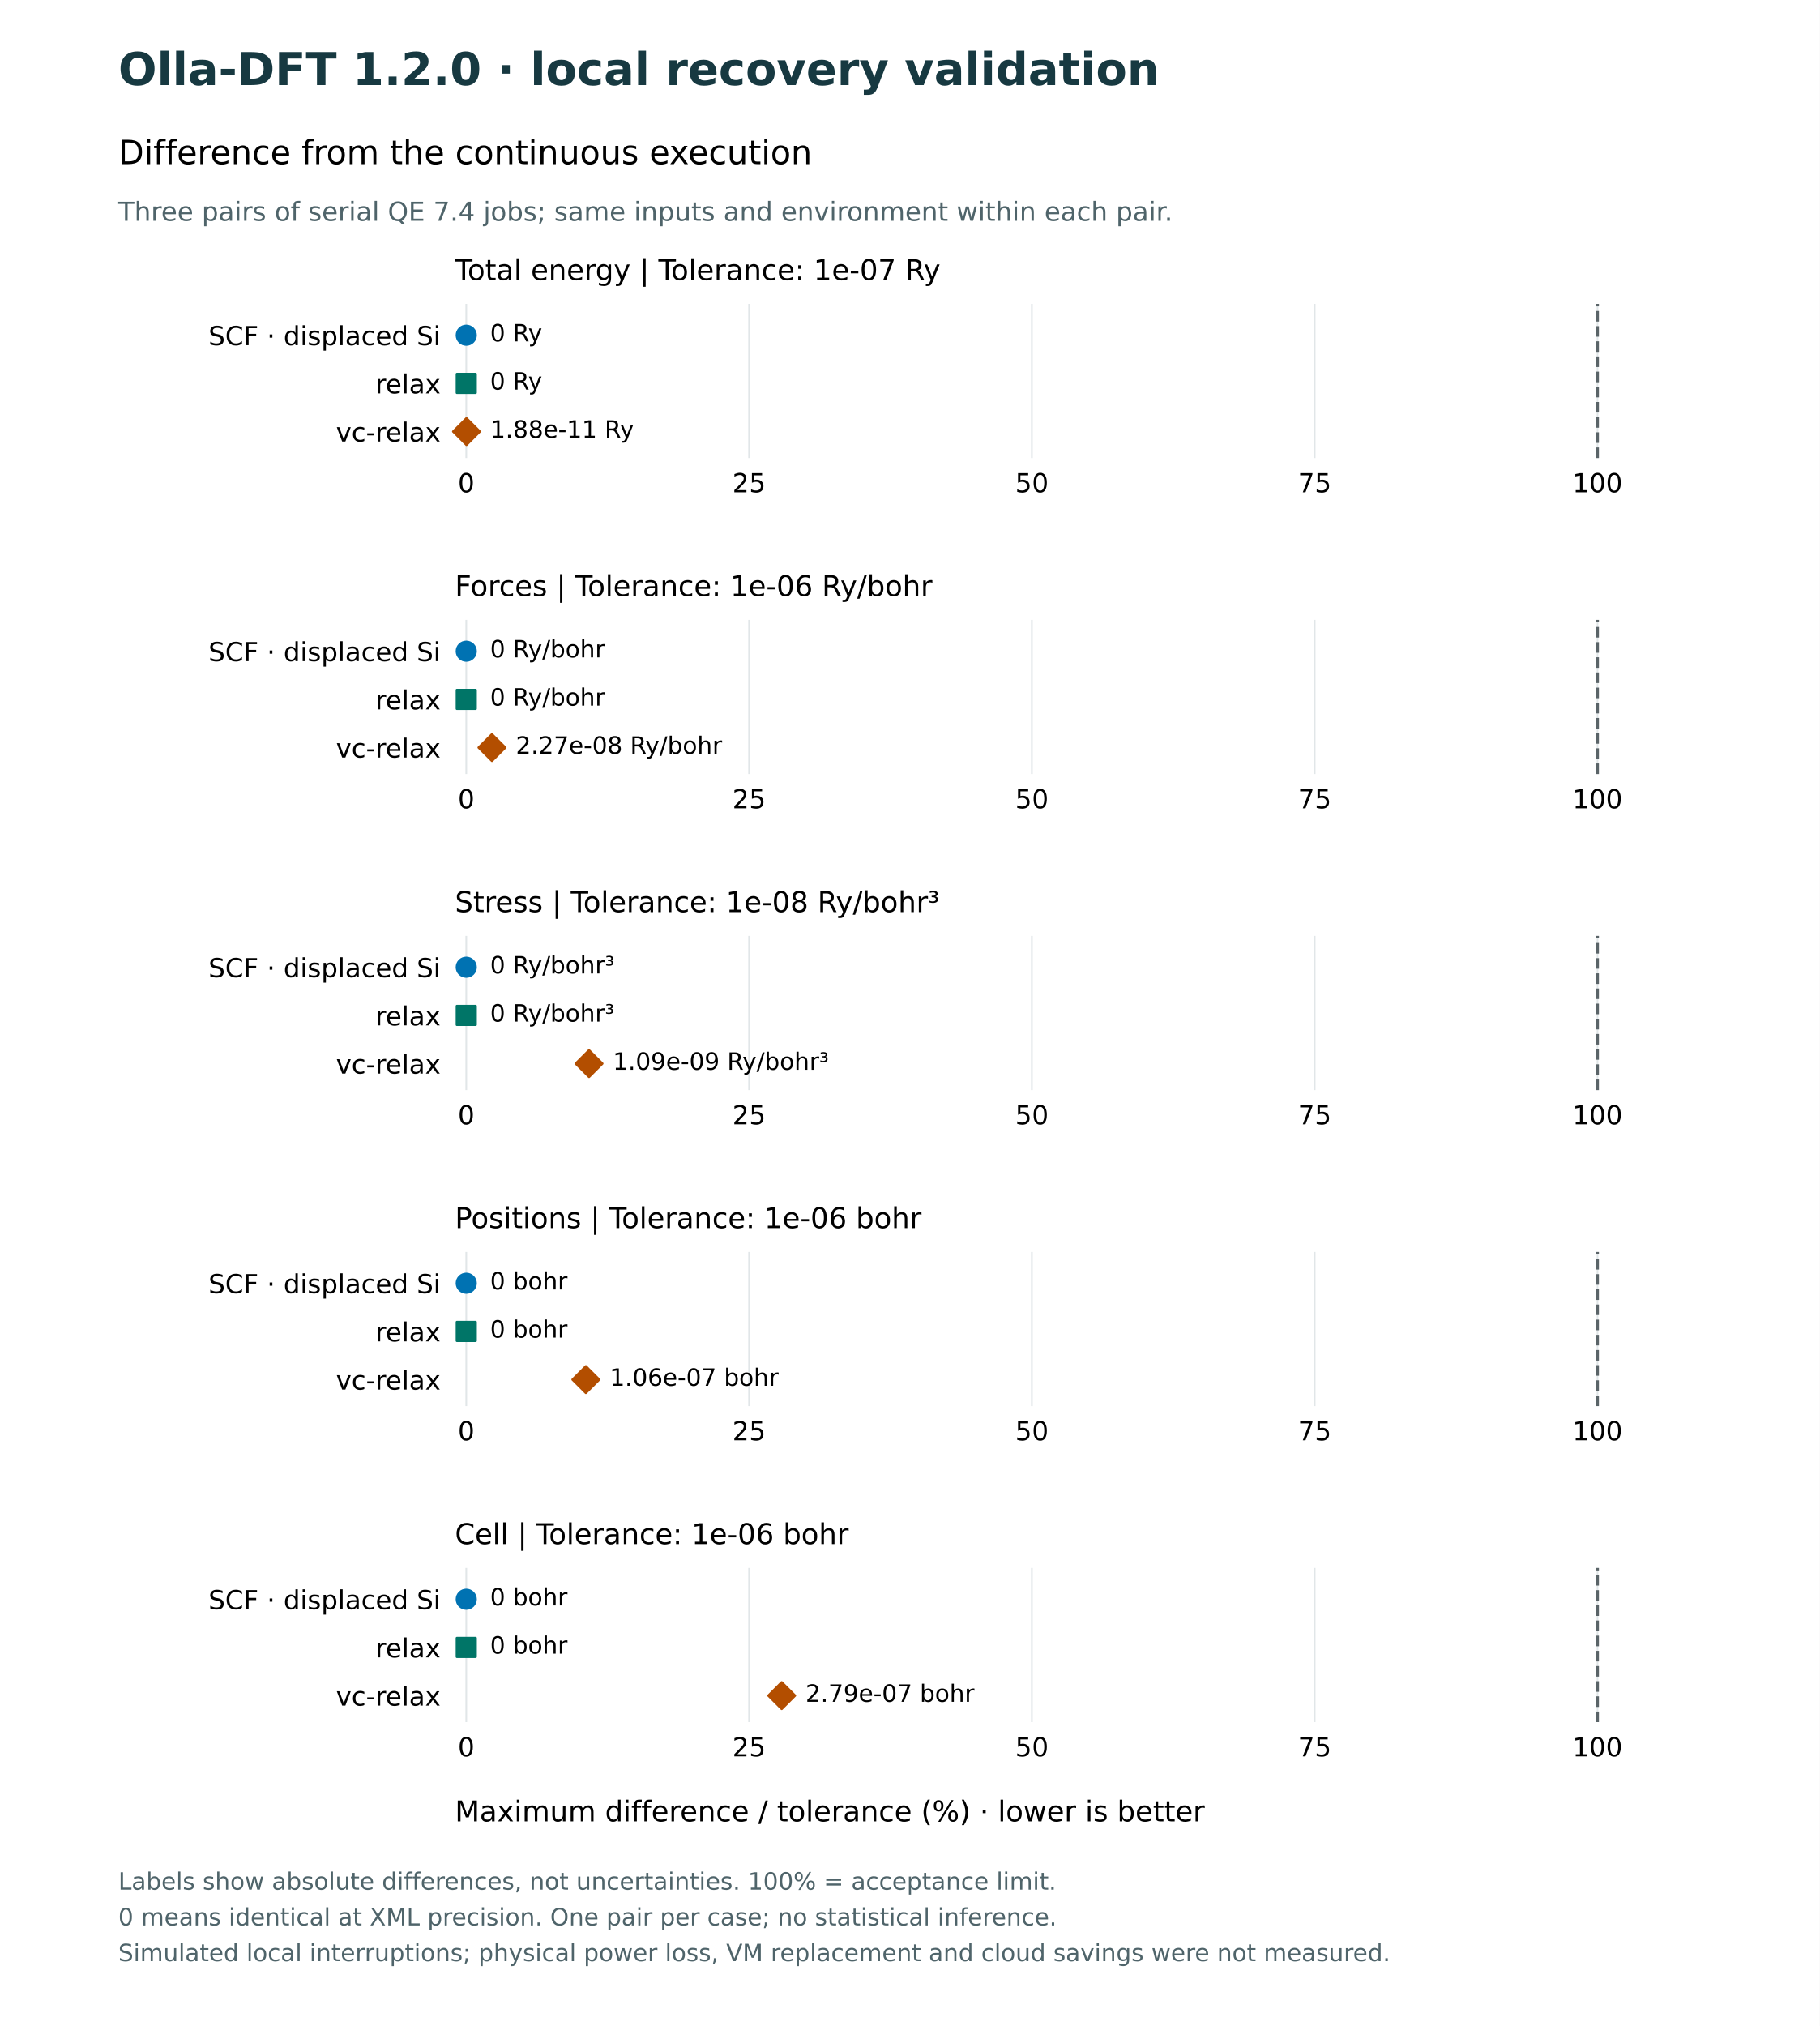
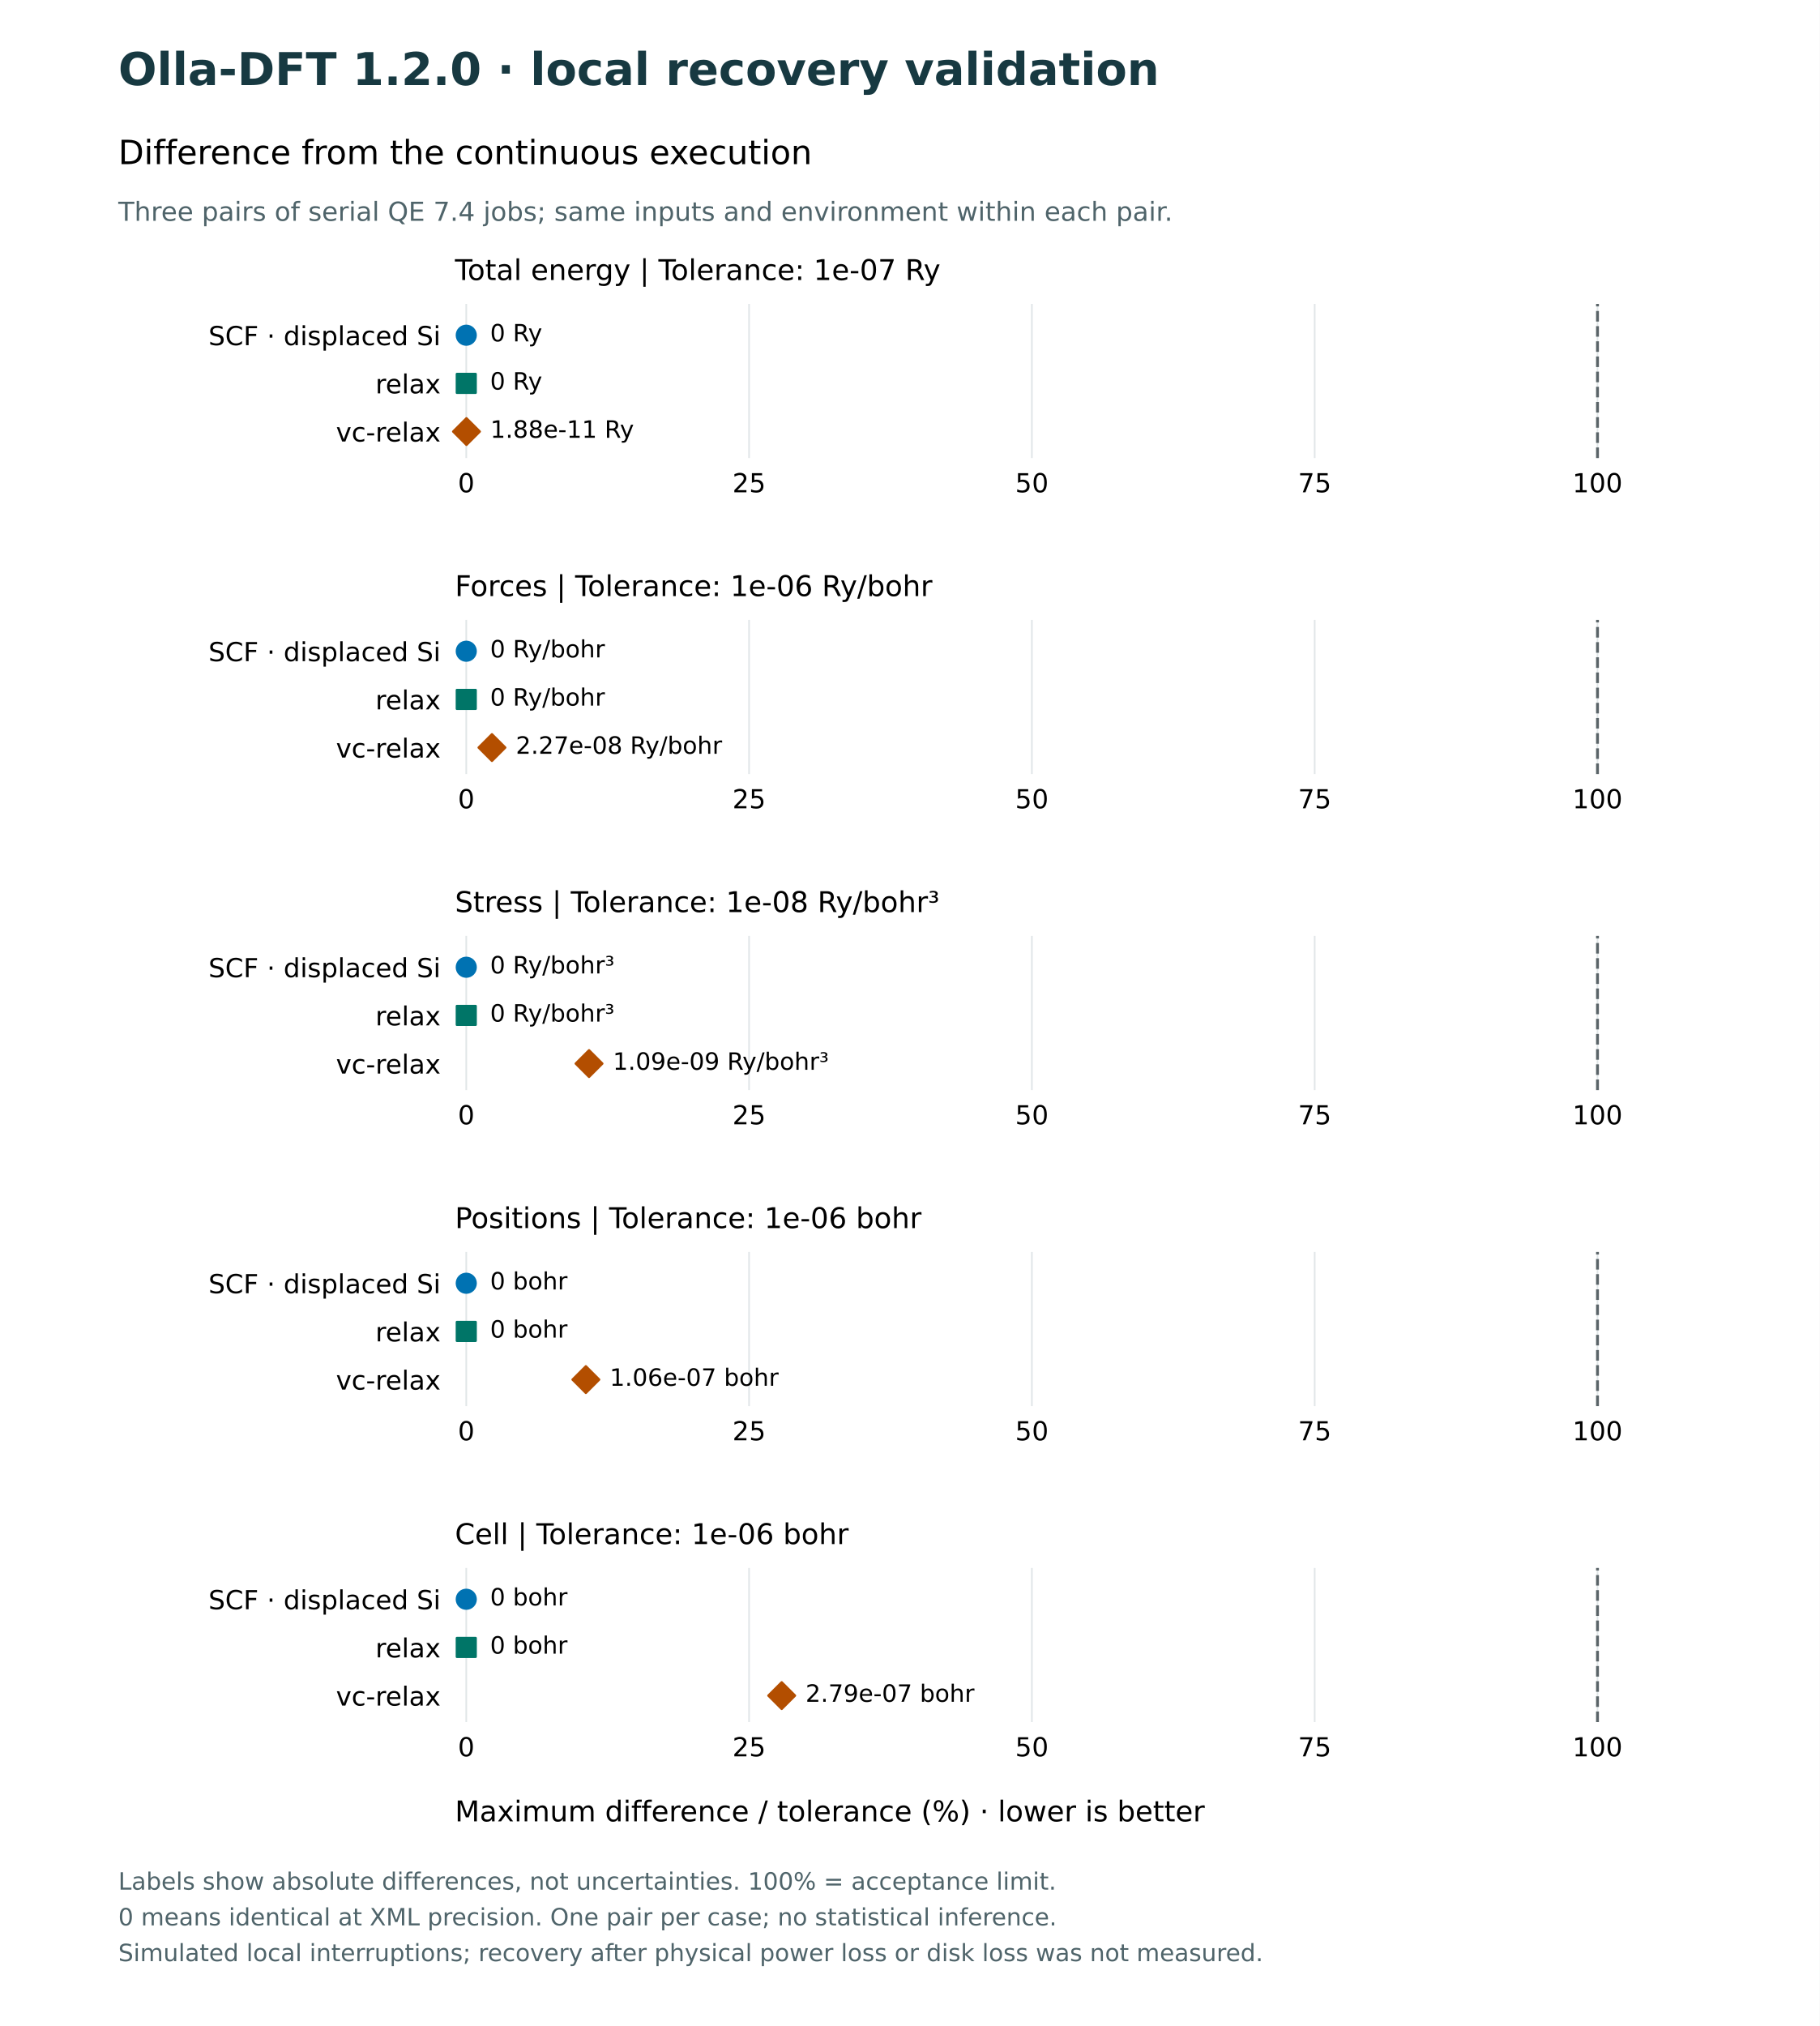
<svg xmlns="http://www.w3.org/2000/svg" xmlns:xlink="http://www.w3.org/1999/xlink" width="763.2pt" height="849.6pt" viewBox="0 0 763.2 849.6" version="1.1">
  <defs>
    <style type="text/css">*{stroke-linejoin: round; stroke-linecap: butt}</style>
  </defs>
  <g id="figure_1">
    <g id="patch_1">
      <path d="M 0 849.6 L 763.2 849.6 L 763.2 0 L 0 0 z " style="fill: #ffffff" />
    </g>
    <g id="axes_1">
      <g id="patch_2">
        <path d="M 190.8 192.083 L 717.408 192.083 L 717.408 127.44 L 190.8 127.44 z " style="fill: #ffffff" />
      </g>
      <g id="matplotlib.axis_1">
        <g id="xtick_1">
          <g id="line2d_1">
-             <path d="M 195.544 192.083 L 195.544 127.44 " clip-path="url(#pb9c653daf4)" style="fill: none; stroke: #e1e6e8; stroke-width: 0.7; stroke-linecap: square" />
+             <path d="M 195.544 192.083 L 195.544 127.44 " clip-path="url(#p42d475db8d)" style="fill: none; stroke: #e1e6e8; stroke-width: 0.7; stroke-linecap: square" />
          </g>
          <g id="line2d_2" />
          <g id="text_1">
            <text style="font-size: 11px; font-family: 'DejaVu Sans'; text-anchor: middle" x="195.544" y="206.441" transform="rotate(-0 195.5442 206.4409)">0</text>
          </g>
        </g>
        <g id="xtick_2">
          <g id="line2d_3">
-             <path d="M 314.15 192.083 L 314.15 127.44 " clip-path="url(#pb9c653daf4)" style="fill: none; stroke: #e1e6e8; stroke-width: 0.7; stroke-linecap: square" />
+             <path d="M 314.15 192.083 L 314.15 127.44 " clip-path="url(#p42d475db8d)" style="fill: none; stroke: #e1e6e8; stroke-width: 0.7; stroke-linecap: square" />
          </g>
          <g id="line2d_4" />
          <g id="text_2">
            <text style="font-size: 11px; font-family: 'DejaVu Sans'; text-anchor: middle" x="314.15" y="206.441" transform="rotate(-0 314.1496 206.4409)">25</text>
          </g>
        </g>
        <g id="xtick_3">
          <g id="line2d_5">
-             <path d="M 432.755 192.083 L 432.755 127.44 " clip-path="url(#pb9c653daf4)" style="fill: none; stroke: #e1e6e8; stroke-width: 0.7; stroke-linecap: square" />
+             <path d="M 432.755 192.083 L 432.755 127.44 " clip-path="url(#p42d475db8d)" style="fill: none; stroke: #e1e6e8; stroke-width: 0.7; stroke-linecap: square" />
          </g>
          <g id="line2d_6" />
          <g id="text_3">
            <text style="font-size: 11px; font-family: 'DejaVu Sans'; text-anchor: middle" x="432.755" y="206.441" transform="rotate(-0 432.755 206.4409)">50</text>
          </g>
        </g>
        <g id="xtick_4">
          <g id="line2d_7">
-             <path d="M 551.36 192.083 L 551.36 127.44 " clip-path="url(#pb9c653daf4)" style="fill: none; stroke: #e1e6e8; stroke-width: 0.7; stroke-linecap: square" />
+             <path d="M 551.36 192.083 L 551.36 127.44 " clip-path="url(#p42d475db8d)" style="fill: none; stroke: #e1e6e8; stroke-width: 0.7; stroke-linecap: square" />
          </g>
          <g id="line2d_8" />
          <g id="text_4">
            <text style="font-size: 11px; font-family: 'DejaVu Sans'; text-anchor: middle" x="551.36" y="206.441" transform="rotate(-0 551.3604 206.4409)">75</text>
          </g>
        </g>
        <g id="xtick_5">
          <g id="line2d_9">
-             <path d="M 669.966 192.083 L 669.966 127.44 " clip-path="url(#pb9c653daf4)" style="fill: none; stroke: #e1e6e8; stroke-width: 0.7; stroke-linecap: square" />
+             <path d="M 669.966 192.083 L 669.966 127.44 " clip-path="url(#p42d475db8d)" style="fill: none; stroke: #e1e6e8; stroke-width: 0.7; stroke-linecap: square" />
          </g>
          <g id="line2d_10" />
          <g id="text_5">
            <text style="font-size: 11px; font-family: 'DejaVu Sans'; text-anchor: middle" x="669.966" y="206.441" transform="rotate(-0 669.9658 206.4409)">100</text>
          </g>
        </g>
      </g>
      <g id="matplotlib.axis_2">
        <g id="ytick_1">
          <g id="line2d_11" />
          <g id="text_6">
            <text style="font-size: 11px; font-family: 'DejaVu Sans'; text-anchor: end" x="184.8" y="144.75" transform="rotate(-0 184.8 144.7498)">SCF · displaced Si</text>
          </g>
        </g>
        <g id="ytick_2">
          <g id="line2d_12" />
          <g id="text_7">
            <text style="font-size: 11px; font-family: 'DejaVu Sans'; text-anchor: end" x="184.8" y="164.951" transform="rotate(-0 184.8 164.9509)">relax</text>
          </g>
        </g>
        <g id="ytick_3">
          <g id="line2d_13" />
          <g id="text_8">
            <text style="font-size: 11px; font-family: 'DejaVu Sans'; text-anchor: end" x="184.8" y="185.152" transform="rotate(-0 184.8 185.152)">vc-relax</text>
          </g>
        </g>
      </g>
      <g id="line2d_14">
-         <path d="M 669.966 192.083 L 669.966 127.44 " clip-path="url(#pb9c653daf4)" style="fill: none; stroke-dasharray: 4.44,1.92; stroke-dashoffset: 0; stroke: #5a6468; stroke-width: 1.2" />
+         <path d="M 669.966 192.083 L 669.966 127.44 " clip-path="url(#p42d475db8d)" style="fill: none; stroke-dasharray: 4.44,1.92; stroke-dashoffset: 0; stroke: #5a6468; stroke-width: 1.2" />
      </g>
      <g id="PathCollection_1">
        <defs>
-           <path id="m69fc051103" d="M 0 3.937 C 1.044 3.937 2.046 3.522 2.784 2.784 C 3.522 2.046 3.937 1.044 3.937 0 C 3.937 -1.044 3.522 -2.046 2.784 -2.784 C 2.046 -3.522 1.044 -3.937 0 -3.937 C -1.044 -3.937 -2.046 -3.522 -2.784 -2.784 C -3.522 -2.046 -3.937 -1.044 -3.937 0 C -3.937 1.044 -3.522 2.046 -2.784 2.784 C -2.046 3.522 -1.044 3.937 0 3.937 z " style="stroke: #0072b2" />
+           <path id="mf75cd046dc" d="M 0 3.937 C 1.044 3.937 2.046 3.522 2.784 2.784 C 3.522 2.046 3.937 1.044 3.937 0 C 3.937 -1.044 3.522 -2.046 2.784 -2.784 C 2.046 -3.522 1.044 -3.937 0 -3.937 C -1.044 -3.937 -2.046 -3.522 -2.784 -2.784 C -3.522 -2.046 -3.937 -1.044 -3.937 0 C -3.937 1.044 -3.522 2.046 -2.784 2.784 C -2.046 3.522 -1.044 3.937 0 3.937 z " style="stroke: #0072b2" />
        </defs>
        <g>
-           <use xlink:href="#m69fc051103" x="195.544" y="140.571" style="fill: #0072b2; stroke: #0072b2" />
+           <use xlink:href="#mf75cd046dc" x="195.544" y="140.571" style="fill: #0072b2; stroke: #0072b2" />
        </g>
      </g>
      <g id="text_9">
        <text style="font-size: 10px; font-family: 'DejaVu Sans'; text-anchor: start" x="205.544" y="143.168" transform="rotate(-0 205.5442 143.1684)">0 Ry</text>
      </g>
      <g id="PathCollection_2">
        <defs>
-           <path id="mf6bec1e892" d="M -3.937 3.937 L 3.937 3.937 L 3.937 -3.937 L -3.937 -3.937 z " style="stroke: #007567" />
+           <path id="me1fdfe8145" d="M -3.937 3.937 L 3.937 3.937 L 3.937 -3.937 L -3.937 -3.937 z " style="stroke: #007567" />
        </defs>
        <g>
-           <use xlink:href="#mf6bec1e892" x="195.544" y="160.772" style="fill: #007567; stroke: #007567" />
+           <use xlink:href="#me1fdfe8145" x="195.544" y="160.772" style="fill: #007567; stroke: #007567" />
        </g>
      </g>
      <g id="text_10">
        <text style="font-size: 10px; font-family: 'DejaVu Sans'; text-anchor: start" x="205.544" y="163.369" transform="rotate(-0 205.5442 163.3695)">0 Ry</text>
      </g>
      <g id="PathCollection_3">
        <defs>
-           <path id="mc6a3ccc5ab" d="M -0 5.568 L 5.568 0 L 0 -5.568 L -5.568 -0 z " style="stroke: #b34e00" />
+           <path id="me4d7750c5d" d="M -0 5.568 L 5.568 0 L 0 -5.568 L -5.568 -0 z " style="stroke: #b34e00" />
        </defs>
        <g>
-           <use xlink:href="#mc6a3ccc5ab" x="195.633" y="180.973" style="fill: #b34e00; stroke: #b34e00" />
+           <use xlink:href="#me4d7750c5d" x="195.633" y="180.973" style="fill: #b34e00; stroke: #b34e00" />
        </g>
      </g>
      <g id="text_11">
        <text style="font-size: 10px; font-family: 'DejaVu Sans'; text-anchor: start" x="205.633" y="183.571" transform="rotate(-0 205.6334 183.5705)">1.88e-11 Ry</text>
      </g>
      <g id="text_12">
        <text style="font-size: 12px; font-family: 'DejaVu Sans'; text-anchor: start" x="190.8" y="117.44" transform="rotate(-0 190.8 117.44)">Total energy  |  Tolerance: 1e-07 Ry</text>
      </g>
    </g>
    <g id="axes_2">
      <g id="patch_3">
        <path d="M 190.8 324.603 L 717.408 324.603 L 717.408 259.959 L 190.8 259.959 z " style="fill: #ffffff" />
      </g>
      <g id="matplotlib.axis_3">
        <g id="xtick_6">
          <g id="line2d_15">
-             <path d="M 195.544 324.603 L 195.544 259.959 " clip-path="url(#p3e676097b6)" style="fill: none; stroke: #e1e6e8; stroke-width: 0.7; stroke-linecap: square" />
+             <path d="M 195.544 324.603 L 195.544 259.959 " clip-path="url(#p2fb6542afe)" style="fill: none; stroke: #e1e6e8; stroke-width: 0.7; stroke-linecap: square" />
          </g>
          <g id="line2d_16" />
          <g id="text_13">
            <text style="font-size: 11px; font-family: 'DejaVu Sans'; text-anchor: middle" x="195.544" y="338.96" transform="rotate(-0 195.5442 338.96)">0</text>
          </g>
        </g>
        <g id="xtick_7">
          <g id="line2d_17">
-             <path d="M 314.15 324.603 L 314.15 259.959 " clip-path="url(#p3e676097b6)" style="fill: none; stroke: #e1e6e8; stroke-width: 0.7; stroke-linecap: square" />
+             <path d="M 314.15 324.603 L 314.15 259.959 " clip-path="url(#p2fb6542afe)" style="fill: none; stroke: #e1e6e8; stroke-width: 0.7; stroke-linecap: square" />
          </g>
          <g id="line2d_18" />
          <g id="text_14">
            <text style="font-size: 11px; font-family: 'DejaVu Sans'; text-anchor: middle" x="314.15" y="338.96" transform="rotate(-0 314.1496 338.96)">25</text>
          </g>
        </g>
        <g id="xtick_8">
          <g id="line2d_19">
-             <path d="M 432.755 324.603 L 432.755 259.959 " clip-path="url(#p3e676097b6)" style="fill: none; stroke: #e1e6e8; stroke-width: 0.7; stroke-linecap: square" />
+             <path d="M 432.755 324.603 L 432.755 259.959 " clip-path="url(#p2fb6542afe)" style="fill: none; stroke: #e1e6e8; stroke-width: 0.7; stroke-linecap: square" />
          </g>
          <g id="line2d_20" />
          <g id="text_15">
            <text style="font-size: 11px; font-family: 'DejaVu Sans'; text-anchor: middle" x="432.755" y="338.96" transform="rotate(-0 432.755 338.96)">50</text>
          </g>
        </g>
        <g id="xtick_9">
          <g id="line2d_21">
-             <path d="M 551.36 324.603 L 551.36 259.959 " clip-path="url(#p3e676097b6)" style="fill: none; stroke: #e1e6e8; stroke-width: 0.7; stroke-linecap: square" />
+             <path d="M 551.36 324.603 L 551.36 259.959 " clip-path="url(#p2fb6542afe)" style="fill: none; stroke: #e1e6e8; stroke-width: 0.7; stroke-linecap: square" />
          </g>
          <g id="line2d_22" />
          <g id="text_16">
            <text style="font-size: 11px; font-family: 'DejaVu Sans'; text-anchor: middle" x="551.36" y="338.96" transform="rotate(-0 551.3604 338.96)">75</text>
          </g>
        </g>
        <g id="xtick_10">
          <g id="line2d_23">
-             <path d="M 669.966 324.603 L 669.966 259.959 " clip-path="url(#p3e676097b6)" style="fill: none; stroke: #e1e6e8; stroke-width: 0.7; stroke-linecap: square" />
+             <path d="M 669.966 324.603 L 669.966 259.959 " clip-path="url(#p2fb6542afe)" style="fill: none; stroke: #e1e6e8; stroke-width: 0.7; stroke-linecap: square" />
          </g>
          <g id="line2d_24" />
          <g id="text_17">
            <text style="font-size: 11px; font-family: 'DejaVu Sans'; text-anchor: middle" x="669.966" y="338.96" transform="rotate(-0 669.9658 338.96)">100</text>
          </g>
        </g>
      </g>
      <g id="matplotlib.axis_4">
        <g id="ytick_4">
          <g id="line2d_25" />
          <g id="text_18">
            <text style="font-size: 11px; font-family: 'DejaVu Sans'; text-anchor: end" x="184.8" y="277.269" transform="rotate(-0 184.8 277.269)">SCF · displaced Si</text>
          </g>
        </g>
        <g id="ytick_5">
          <g id="line2d_26" />
          <g id="text_19">
            <text style="font-size: 11px; font-family: 'DejaVu Sans'; text-anchor: end" x="184.8" y="297.47" transform="rotate(-0 184.8 297.4701)">relax</text>
          </g>
        </g>
        <g id="ytick_6">
          <g id="line2d_27" />
          <g id="text_20">
            <text style="font-size: 11px; font-family: 'DejaVu Sans'; text-anchor: end" x="184.8" y="317.671" transform="rotate(-0 184.8 317.6712)">vc-relax</text>
          </g>
        </g>
      </g>
      <g id="line2d_28">
-         <path d="M 669.966 324.603 L 669.966 259.959 " clip-path="url(#p3e676097b6)" style="fill: none; stroke-dasharray: 4.44,1.92; stroke-dashoffset: 0; stroke: #5a6468; stroke-width: 1.2" />
+         <path d="M 669.966 324.603 L 669.966 259.959 " clip-path="url(#p2fb6542afe)" style="fill: none; stroke-dasharray: 4.44,1.92; stroke-dashoffset: 0; stroke: #5a6468; stroke-width: 1.2" />
      </g>
      <g id="PathCollection_4">
        <g>
-           <use xlink:href="#m69fc051103" x="195.544" y="273.09" style="fill: #0072b2; stroke: #0072b2" />
+           <use xlink:href="#mf75cd046dc" x="195.544" y="273.09" style="fill: #0072b2; stroke: #0072b2" />
        </g>
      </g>
      <g id="text_21">
        <text style="font-size: 10px; font-family: 'DejaVu Sans'; text-anchor: start" x="205.544" y="275.688" transform="rotate(-0 205.5442 275.6879)">0 Ry/bohr</text>
      </g>
      <g id="PathCollection_5">
        <g>
-           <use xlink:href="#mf6bec1e892" x="195.544" y="293.291" style="fill: #007567; stroke: #007567" />
+           <use xlink:href="#me1fdfe8145" x="195.544" y="293.291" style="fill: #007567; stroke: #007567" />
        </g>
      </g>
      <g id="text_22">
        <text style="font-size: 10px; font-family: 'DejaVu Sans'; text-anchor: start" x="205.544" y="295.889" transform="rotate(-0 205.5442 295.889)">0 Ry/bohr</text>
      </g>
      <g id="PathCollection_6">
        <g>
-           <use xlink:href="#mc6a3ccc5ab" x="206.315" y="313.492" style="fill: #b34e00; stroke: #b34e00" />
+           <use xlink:href="#me4d7750c5d" x="206.315" y="313.492" style="fill: #b34e00; stroke: #b34e00" />
        </g>
      </g>
      <g id="text_23">
        <text style="font-size: 10px; font-family: 'DejaVu Sans'; text-anchor: start" x="216.315" y="316.09" transform="rotate(-0 216.3148 316.0901)">2.27e-08 Ry/bohr</text>
      </g>
      <g id="text_24">
        <text style="font-size: 12px; font-family: 'DejaVu Sans'; text-anchor: start" x="190.8" y="249.959" transform="rotate(-0 190.8 249.9591)">Forces  |  Tolerance: 1e-06 Ry/bohr</text>
      </g>
    </g>
    <g id="axes_3">
      <g id="patch_4">
        <path d="M 190.8 457.122 L 717.408 457.122 L 717.408 392.478 L 190.8 392.478 z " style="fill: #ffffff" />
      </g>
      <g id="matplotlib.axis_5">
        <g id="xtick_11">
          <g id="line2d_29">
-             <path d="M 195.544 457.122 L 195.544 392.478 " clip-path="url(#p14ca2bd81a)" style="fill: none; stroke: #e1e6e8; stroke-width: 0.7; stroke-linecap: square" />
+             <path d="M 195.544 457.122 L 195.544 392.478 " clip-path="url(#pa21462b17d)" style="fill: none; stroke: #e1e6e8; stroke-width: 0.7; stroke-linecap: square" />
          </g>
          <g id="line2d_30" />
          <g id="text_25">
            <text style="font-size: 11px; font-family: 'DejaVu Sans'; text-anchor: middle" x="195.544" y="471.479" transform="rotate(-0 195.5442 471.4792)">0</text>
          </g>
        </g>
        <g id="xtick_12">
          <g id="line2d_31">
-             <path d="M 314.15 457.122 L 314.15 392.478 " clip-path="url(#p14ca2bd81a)" style="fill: none; stroke: #e1e6e8; stroke-width: 0.7; stroke-linecap: square" />
+             <path d="M 314.15 457.122 L 314.15 392.478 " clip-path="url(#pa21462b17d)" style="fill: none; stroke: #e1e6e8; stroke-width: 0.7; stroke-linecap: square" />
          </g>
          <g id="line2d_32" />
          <g id="text_26">
            <text style="font-size: 11px; font-family: 'DejaVu Sans'; text-anchor: middle" x="314.15" y="471.479" transform="rotate(-0 314.1496 471.4792)">25</text>
          </g>
        </g>
        <g id="xtick_13">
          <g id="line2d_33">
-             <path d="M 432.755 457.122 L 432.755 392.478 " clip-path="url(#p14ca2bd81a)" style="fill: none; stroke: #e1e6e8; stroke-width: 0.7; stroke-linecap: square" />
+             <path d="M 432.755 457.122 L 432.755 392.478 " clip-path="url(#pa21462b17d)" style="fill: none; stroke: #e1e6e8; stroke-width: 0.7; stroke-linecap: square" />
          </g>
          <g id="line2d_34" />
          <g id="text_27">
            <text style="font-size: 11px; font-family: 'DejaVu Sans'; text-anchor: middle" x="432.755" y="471.479" transform="rotate(-0 432.755 471.4792)">50</text>
          </g>
        </g>
        <g id="xtick_14">
          <g id="line2d_35">
-             <path d="M 551.36 457.122 L 551.36 392.478 " clip-path="url(#p14ca2bd81a)" style="fill: none; stroke: #e1e6e8; stroke-width: 0.7; stroke-linecap: square" />
+             <path d="M 551.36 457.122 L 551.36 392.478 " clip-path="url(#pa21462b17d)" style="fill: none; stroke: #e1e6e8; stroke-width: 0.7; stroke-linecap: square" />
          </g>
          <g id="line2d_36" />
          <g id="text_28">
            <text style="font-size: 11px; font-family: 'DejaVu Sans'; text-anchor: middle" x="551.36" y="471.479" transform="rotate(-0 551.3604 471.4792)">75</text>
          </g>
        </g>
        <g id="xtick_15">
          <g id="line2d_37">
-             <path d="M 669.966 457.122 L 669.966 392.478 " clip-path="url(#p14ca2bd81a)" style="fill: none; stroke: #e1e6e8; stroke-width: 0.7; stroke-linecap: square" />
+             <path d="M 669.966 457.122 L 669.966 392.478 " clip-path="url(#pa21462b17d)" style="fill: none; stroke: #e1e6e8; stroke-width: 0.7; stroke-linecap: square" />
          </g>
          <g id="line2d_38" />
          <g id="text_29">
            <text style="font-size: 11px; font-family: 'DejaVu Sans'; text-anchor: middle" x="669.966" y="471.479" transform="rotate(-0 669.9658 471.4792)">100</text>
          </g>
        </g>
      </g>
      <g id="matplotlib.axis_6">
        <g id="ytick_7">
          <g id="line2d_39" />
          <g id="text_30">
            <text style="font-size: 11px; font-family: 'DejaVu Sans'; text-anchor: end" x="184.8" y="409.788" transform="rotate(-0 184.8 409.7881)">SCF · displaced Si</text>
          </g>
        </g>
        <g id="ytick_8">
          <g id="line2d_40" />
          <g id="text_31">
            <text style="font-size: 11px; font-family: 'DejaVu Sans'; text-anchor: end" x="184.8" y="429.989" transform="rotate(-0 184.8 429.9892)">relax</text>
          </g>
        </g>
        <g id="ytick_9">
          <g id="line2d_41" />
          <g id="text_32">
            <text style="font-size: 11px; font-family: 'DejaVu Sans'; text-anchor: end" x="184.8" y="450.19" transform="rotate(-0 184.8 450.1903)">vc-relax</text>
          </g>
        </g>
      </g>
      <g id="line2d_42">
-         <path d="M 669.966 457.122 L 669.966 392.478 " clip-path="url(#p14ca2bd81a)" style="fill: none; stroke-dasharray: 4.44,1.92; stroke-dashoffset: 0; stroke: #5a6468; stroke-width: 1.2" />
+         <path d="M 669.966 457.122 L 669.966 392.478 " clip-path="url(#pa21462b17d)" style="fill: none; stroke-dasharray: 4.44,1.92; stroke-dashoffset: 0; stroke: #5a6468; stroke-width: 1.2" />
      </g>
      <g id="PathCollection_7">
        <g>
-           <use xlink:href="#m69fc051103" x="195.544" y="405.609" style="fill: #0072b2; stroke: #0072b2" />
+           <use xlink:href="#mf75cd046dc" x="195.544" y="405.609" style="fill: #0072b2; stroke: #0072b2" />
        </g>
      </g>
      <g id="text_33">
        <text style="font-size: 10px; font-family: 'DejaVu Sans'; text-anchor: start" x="205.544" y="408.207" transform="rotate(-0 205.5442 408.207)">0 Ry/bohr³</text>
      </g>
      <g id="PathCollection_8">
        <g>
-           <use xlink:href="#mf6bec1e892" x="195.544" y="425.81" style="fill: #007567; stroke: #007567" />
+           <use xlink:href="#me1fdfe8145" x="195.544" y="425.81" style="fill: #007567; stroke: #007567" />
        </g>
      </g>
      <g id="text_34">
        <text style="font-size: 10px; font-family: 'DejaVu Sans'; text-anchor: start" x="205.544" y="428.408" transform="rotate(-0 205.5442 428.4081)">0 Ry/bohr³</text>
      </g>
      <g id="PathCollection_9">
        <g>
-           <use xlink:href="#mc6a3ccc5ab" x="247.034" y="446.011" style="fill: #b34e00; stroke: #b34e00" />
+           <use xlink:href="#me4d7750c5d" x="247.034" y="446.011" style="fill: #b34e00; stroke: #b34e00" />
        </g>
      </g>
      <g id="text_35">
        <text style="font-size: 10px; font-family: 'DejaVu Sans'; text-anchor: start" x="257.034" y="448.609" transform="rotate(-0 257.0338 448.6092)">1.09e-09 Ry/bohr³</text>
      </g>
      <g id="text_36">
        <text style="font-size: 12px; font-family: 'DejaVu Sans'; text-anchor: start" x="190.8" y="382.478" transform="rotate(-0 190.8 382.4783)">Stress  |  Tolerance: 1e-08 Ry/bohr³</text>
      </g>
    </g>
    <g id="axes_4">
      <g id="patch_5">
        <path d="M 190.8 589.641 L 717.408 589.641 L 717.408 524.997 L 190.8 524.997 z " style="fill: #ffffff" />
      </g>
      <g id="matplotlib.axis_7">
        <g id="xtick_16">
          <g id="line2d_43">
-             <path d="M 195.544 589.641 L 195.544 524.997 " clip-path="url(#p1055dc8a8d)" style="fill: none; stroke: #e1e6e8; stroke-width: 0.7; stroke-linecap: square" />
+             <path d="M 195.544 589.641 L 195.544 524.997 " clip-path="url(#p92a646c86d)" style="fill: none; stroke: #e1e6e8; stroke-width: 0.7; stroke-linecap: square" />
          </g>
          <g id="line2d_44" />
          <g id="text_37">
            <text style="font-size: 11px; font-family: 'DejaVu Sans'; text-anchor: middle" x="195.544" y="603.998" transform="rotate(-0 195.5442 603.9983)">0</text>
          </g>
        </g>
        <g id="xtick_17">
          <g id="line2d_45">
-             <path d="M 314.15 589.641 L 314.15 524.997 " clip-path="url(#p1055dc8a8d)" style="fill: none; stroke: #e1e6e8; stroke-width: 0.7; stroke-linecap: square" />
+             <path d="M 314.15 589.641 L 314.15 524.997 " clip-path="url(#p92a646c86d)" style="fill: none; stroke: #e1e6e8; stroke-width: 0.7; stroke-linecap: square" />
          </g>
          <g id="line2d_46" />
          <g id="text_38">
            <text style="font-size: 11px; font-family: 'DejaVu Sans'; text-anchor: middle" x="314.15" y="603.998" transform="rotate(-0 314.1496 603.9983)">25</text>
          </g>
        </g>
        <g id="xtick_18">
          <g id="line2d_47">
-             <path d="M 432.755 589.641 L 432.755 524.997 " clip-path="url(#p1055dc8a8d)" style="fill: none; stroke: #e1e6e8; stroke-width: 0.7; stroke-linecap: square" />
+             <path d="M 432.755 589.641 L 432.755 524.997 " clip-path="url(#p92a646c86d)" style="fill: none; stroke: #e1e6e8; stroke-width: 0.7; stroke-linecap: square" />
          </g>
          <g id="line2d_48" />
          <g id="text_39">
            <text style="font-size: 11px; font-family: 'DejaVu Sans'; text-anchor: middle" x="432.755" y="603.998" transform="rotate(-0 432.755 603.9983)">50</text>
          </g>
        </g>
        <g id="xtick_19">
          <g id="line2d_49">
-             <path d="M 551.36 589.641 L 551.36 524.997 " clip-path="url(#p1055dc8a8d)" style="fill: none; stroke: #e1e6e8; stroke-width: 0.7; stroke-linecap: square" />
+             <path d="M 551.36 589.641 L 551.36 524.997 " clip-path="url(#p92a646c86d)" style="fill: none; stroke: #e1e6e8; stroke-width: 0.7; stroke-linecap: square" />
          </g>
          <g id="line2d_50" />
          <g id="text_40">
            <text style="font-size: 11px; font-family: 'DejaVu Sans'; text-anchor: middle" x="551.36" y="603.998" transform="rotate(-0 551.3604 603.9983)">75</text>
          </g>
        </g>
        <g id="xtick_20">
          <g id="line2d_51">
-             <path d="M 669.966 589.641 L 669.966 524.997 " clip-path="url(#p1055dc8a8d)" style="fill: none; stroke: #e1e6e8; stroke-width: 0.7; stroke-linecap: square" />
+             <path d="M 669.966 589.641 L 669.966 524.997 " clip-path="url(#p92a646c86d)" style="fill: none; stroke: #e1e6e8; stroke-width: 0.7; stroke-linecap: square" />
          </g>
          <g id="line2d_52" />
          <g id="text_41">
            <text style="font-size: 11px; font-family: 'DejaVu Sans'; text-anchor: middle" x="669.966" y="603.998" transform="rotate(-0 669.9658 603.9983)">100</text>
          </g>
        </g>
      </g>
      <g id="matplotlib.axis_8">
        <g id="ytick_10">
          <g id="line2d_53" />
          <g id="text_42">
            <text style="font-size: 11px; font-family: 'DejaVu Sans'; text-anchor: end" x="184.8" y="542.307" transform="rotate(-0 184.8 542.3072)">SCF · displaced Si</text>
          </g>
        </g>
        <g id="ytick_11">
          <g id="line2d_54" />
          <g id="text_43">
            <text style="font-size: 11px; font-family: 'DejaVu Sans'; text-anchor: end" x="184.8" y="562.508" transform="rotate(-0 184.8 562.5083)">relax</text>
          </g>
        </g>
        <g id="ytick_12">
          <g id="line2d_55" />
          <g id="text_44">
            <text style="font-size: 11px; font-family: 'DejaVu Sans'; text-anchor: end" x="184.8" y="582.709" transform="rotate(-0 184.8 582.7094)">vc-relax</text>
          </g>
        </g>
      </g>
      <g id="line2d_56">
-         <path d="M 669.966 589.641 L 669.966 524.997 " clip-path="url(#p1055dc8a8d)" style="fill: none; stroke-dasharray: 4.44,1.92; stroke-dashoffset: 0; stroke: #5a6468; stroke-width: 1.2" />
+         <path d="M 669.966 589.641 L 669.966 524.997 " clip-path="url(#p92a646c86d)" style="fill: none; stroke-dasharray: 4.44,1.92; stroke-dashoffset: 0; stroke: #5a6468; stroke-width: 1.2" />
      </g>
      <g id="PathCollection_10">
        <g>
-           <use xlink:href="#m69fc051103" x="195.544" y="538.128" style="fill: #0072b2; stroke: #0072b2" />
+           <use xlink:href="#mf75cd046dc" x="195.544" y="538.128" style="fill: #0072b2; stroke: #0072b2" />
        </g>
      </g>
      <g id="text_45">
        <text style="font-size: 10px; font-family: 'DejaVu Sans'; text-anchor: start" x="205.544" y="540.726" transform="rotate(-0 205.5442 540.7261)">0 bohr</text>
      </g>
      <g id="PathCollection_11">
        <g>
-           <use xlink:href="#mf6bec1e892" x="195.544" y="558.329" style="fill: #007567; stroke: #007567" />
+           <use xlink:href="#me1fdfe8145" x="195.544" y="558.329" style="fill: #007567; stroke: #007567" />
        </g>
      </g>
      <g id="text_46">
        <text style="font-size: 10px; font-family: 'DejaVu Sans'; text-anchor: start" x="205.544" y="560.927" transform="rotate(-0 205.5442 560.9272)">0 bohr</text>
      </g>
      <g id="PathCollection_12">
        <g>
-           <use xlink:href="#mc6a3ccc5ab" x="245.699" y="578.53" style="fill: #b34e00; stroke: #b34e00" />
+           <use xlink:href="#me4d7750c5d" x="245.699" y="578.53" style="fill: #b34e00; stroke: #b34e00" />
        </g>
      </g>
      <g id="text_47">
        <text style="font-size: 10px; font-family: 'DejaVu Sans'; text-anchor: start" x="255.699" y="581.128" transform="rotate(-0 255.6985 581.1283)">1.06e-07 bohr</text>
      </g>
      <g id="text_48">
        <text style="font-size: 12px; font-family: 'DejaVu Sans'; text-anchor: start" x="190.8" y="514.997" transform="rotate(-0 190.8 514.9974)">Positions  |  Tolerance: 1e-06 bohr</text>
      </g>
    </g>
    <g id="axes_5">
      <g id="patch_6">
        <path d="M 190.8 722.16 L 717.408 722.16 L 717.408 657.517 L 190.8 657.517 z " style="fill: #ffffff" />
      </g>
      <g id="matplotlib.axis_9">
        <g id="xtick_21">
          <g id="line2d_57">
-             <path d="M 195.544 722.16 L 195.544 657.517 " clip-path="url(#pcb1c547956)" style="fill: none; stroke: #e1e6e8; stroke-width: 0.7; stroke-linecap: square" />
+             <path d="M 195.544 722.16 L 195.544 657.517 " clip-path="url(#p0473b491d5)" style="fill: none; stroke: #e1e6e8; stroke-width: 0.7; stroke-linecap: square" />
          </g>
          <g id="line2d_58" />
          <g id="text_49">
            <text style="font-size: 11px; font-family: 'DejaVu Sans'; text-anchor: middle" x="195.544" y="736.517" transform="rotate(-0 195.5442 736.5174)">0</text>
          </g>
        </g>
        <g id="xtick_22">
          <g id="line2d_59">
-             <path d="M 314.15 722.16 L 314.15 657.517 " clip-path="url(#pcb1c547956)" style="fill: none; stroke: #e1e6e8; stroke-width: 0.7; stroke-linecap: square" />
+             <path d="M 314.15 722.16 L 314.15 657.517 " clip-path="url(#p0473b491d5)" style="fill: none; stroke: #e1e6e8; stroke-width: 0.7; stroke-linecap: square" />
          </g>
          <g id="line2d_60" />
          <g id="text_50">
            <text style="font-size: 11px; font-family: 'DejaVu Sans'; text-anchor: middle" x="314.15" y="736.517" transform="rotate(-0 314.1496 736.5174)">25</text>
          </g>
        </g>
        <g id="xtick_23">
          <g id="line2d_61">
-             <path d="M 432.755 722.16 L 432.755 657.517 " clip-path="url(#pcb1c547956)" style="fill: none; stroke: #e1e6e8; stroke-width: 0.7; stroke-linecap: square" />
+             <path d="M 432.755 722.16 L 432.755 657.517 " clip-path="url(#p0473b491d5)" style="fill: none; stroke: #e1e6e8; stroke-width: 0.7; stroke-linecap: square" />
          </g>
          <g id="line2d_62" />
          <g id="text_51">
            <text style="font-size: 11px; font-family: 'DejaVu Sans'; text-anchor: middle" x="432.755" y="736.517" transform="rotate(-0 432.755 736.5174)">50</text>
          </g>
        </g>
        <g id="xtick_24">
          <g id="line2d_63">
-             <path d="M 551.36 722.16 L 551.36 657.517 " clip-path="url(#pcb1c547956)" style="fill: none; stroke: #e1e6e8; stroke-width: 0.7; stroke-linecap: square" />
+             <path d="M 551.36 722.16 L 551.36 657.517 " clip-path="url(#p0473b491d5)" style="fill: none; stroke: #e1e6e8; stroke-width: 0.7; stroke-linecap: square" />
          </g>
          <g id="line2d_64" />
          <g id="text_52">
            <text style="font-size: 11px; font-family: 'DejaVu Sans'; text-anchor: middle" x="551.36" y="736.517" transform="rotate(-0 551.3604 736.5174)">75</text>
          </g>
        </g>
        <g id="xtick_25">
          <g id="line2d_65">
-             <path d="M 669.966 722.16 L 669.966 657.517 " clip-path="url(#pcb1c547956)" style="fill: none; stroke: #e1e6e8; stroke-width: 0.7; stroke-linecap: square" />
+             <path d="M 669.966 722.16 L 669.966 657.517 " clip-path="url(#p0473b491d5)" style="fill: none; stroke: #e1e6e8; stroke-width: 0.7; stroke-linecap: square" />
          </g>
          <g id="line2d_66" />
          <g id="text_53">
            <text style="font-size: 11px; font-family: 'DejaVu Sans'; text-anchor: middle" x="669.966" y="736.517" transform="rotate(-0 669.9658 736.5174)">100</text>
          </g>
        </g>
      </g>
      <g id="matplotlib.axis_10">
        <g id="ytick_13">
          <g id="line2d_67" />
          <g id="text_54">
            <text style="font-size: 11px; font-family: 'DejaVu Sans'; text-anchor: end" x="184.8" y="674.826" transform="rotate(-0 184.8 674.8264)">SCF · displaced Si</text>
          </g>
        </g>
        <g id="ytick_14">
          <g id="line2d_68" />
          <g id="text_55">
            <text style="font-size: 11px; font-family: 'DejaVu Sans'; text-anchor: end" x="184.8" y="695.027" transform="rotate(-0 184.8 695.0275)">relax</text>
          </g>
        </g>
        <g id="ytick_15">
          <g id="line2d_69" />
          <g id="text_56">
            <text style="font-size: 11px; font-family: 'DejaVu Sans'; text-anchor: end" x="184.8" y="715.229" transform="rotate(-0 184.8 715.2285)">vc-relax</text>
          </g>
        </g>
      </g>
      <g id="line2d_70">
-         <path d="M 669.966 722.16 L 669.966 657.517 " clip-path="url(#pcb1c547956)" style="fill: none; stroke-dasharray: 4.44,1.92; stroke-dashoffset: 0; stroke: #5a6468; stroke-width: 1.2" />
+         <path d="M 669.966 722.16 L 669.966 657.517 " clip-path="url(#p0473b491d5)" style="fill: none; stroke-dasharray: 4.44,1.92; stroke-dashoffset: 0; stroke: #5a6468; stroke-width: 1.2" />
      </g>
      <g id="PathCollection_13">
        <g>
-           <use xlink:href="#m69fc051103" x="195.544" y="670.647" style="fill: #0072b2; stroke: #0072b2" />
+           <use xlink:href="#mf75cd046dc" x="195.544" y="670.647" style="fill: #0072b2; stroke: #0072b2" />
        </g>
      </g>
      <g id="text_57">
        <text style="font-size: 10px; font-family: 'DejaVu Sans'; text-anchor: start" x="205.544" y="673.245" transform="rotate(-0 205.5442 673.2453)">0 bohr</text>
      </g>
      <g id="PathCollection_14">
        <g>
-           <use xlink:href="#mf6bec1e892" x="195.544" y="690.848" style="fill: #007567; stroke: #007567" />
+           <use xlink:href="#me1fdfe8145" x="195.544" y="690.848" style="fill: #007567; stroke: #007567" />
        </g>
      </g>
      <g id="text_58">
        <text style="font-size: 10px; font-family: 'DejaVu Sans'; text-anchor: start" x="205.544" y="693.446" transform="rotate(-0 205.5442 693.4464)">0 bohr</text>
      </g>
      <g id="PathCollection_15">
        <g>
-           <use xlink:href="#mc6a3ccc5ab" x="327.829" y="711.049" style="fill: #b34e00; stroke: #b34e00" />
+           <use xlink:href="#me4d7750c5d" x="327.829" y="711.049" style="fill: #b34e00; stroke: #b34e00" />
        </g>
      </g>
      <g id="text_59">
        <text style="font-size: 10px; font-family: 'DejaVu Sans'; text-anchor: start" x="337.829" y="713.647" transform="rotate(-0 337.829 713.6474)">2.79e-07 bohr</text>
      </g>
      <g id="text_60">
        <text style="font-size: 12px; font-family: 'DejaVu Sans'; text-anchor: start" x="190.8" y="647.517" transform="rotate(-0 190.8 647.5165)">Cell  |  Tolerance: 1e-06 bohr</text>
      </g>
    </g>
    <g id="text_61">
      <text style="font-weight: 700; font-size: 19px; font-family: 'DejaVu Sans'; text-anchor: start; fill: #173941" x="49.608" y="35.683" transform="rotate(-0 49.608 35.6832)">Olla-DFT 1.2.0 · local recovery validation</text>
    </g>
    <g id="text_62">
      <text style="font-size: 14px; font-family: 'DejaVu Sans'; text-anchor: start" x="49.608" y="68.818" transform="rotate(-0 49.608 68.8176)">Difference from the continuous execution</text>
    </g>
    <g id="text_63">
      <text style="font-size: 11px; font-family: 'DejaVu Sans'; text-anchor: start; fill: #4f646a" x="49.608" y="92.606" transform="rotate(-0 49.608 92.6064)">Three pairs of serial QE 7.4 jobs; same inputs and environment within each pair.</text>
    </g>
    <g id="text_64">
      <text style="font-size: 12px; font-family: 'DejaVu Sans'; text-anchor: start" x="190.8" y="763.79" transform="rotate(-0 190.8 763.7904)">Maximum difference / tolerance (%) · lower is better</text>
    </g>
    <g id="text_65">
      <text style="font-size: 10px; font-family: 'DejaVu Sans'; fill: #4f646a" transform="translate(49.608 792.4128)">Labels show absolute differences, not uncertainties. 100% = acceptance limit.</text>
      <text style="font-size: 10px; font-family: 'DejaVu Sans'; fill: #4f646a" transform="translate(49.608 807.4128)">0 means identical at XML precision. One pair per case; no statistical inference.</text>
-       <text style="font-size: 10px; font-family: 'DejaVu Sans'; fill: #4f646a" transform="translate(49.608 822.4128)">Simulated local interruptions; physical power loss, VM replacement and cloud savings were not measured.</text>
+       <text style="font-size: 10px; font-family: 'DejaVu Sans'; fill: #4f646a" transform="translate(49.608 822.4128)">Simulated local interruptions; recovery after physical power loss or disk loss was not measured.</text>
    </g>
  </g>
  <defs>
-     <clipPath id="pb9c653daf4">
+     <clipPath id="p42d475db8d">
      <rect x="190.8" y="127.44" width="526.608" height="64.643" />
    </clipPath>
-     <clipPath id="p3e676097b6">
+     <clipPath id="p2fb6542afe">
      <rect x="190.8" y="259.959" width="526.608" height="64.643" />
    </clipPath>
-     <clipPath id="p14ca2bd81a">
+     <clipPath id="pa21462b17d">
      <rect x="190.8" y="392.478" width="526.608" height="64.643" />
    </clipPath>
-     <clipPath id="p1055dc8a8d">
+     <clipPath id="p92a646c86d">
      <rect x="190.8" y="524.997" width="526.608" height="64.643" />
    </clipPath>
-     <clipPath id="pcb1c547956">
+     <clipPath id="p0473b491d5">
      <rect x="190.8" y="657.517" width="526.608" height="64.643" />
    </clipPath>
  </defs>
</svg>
